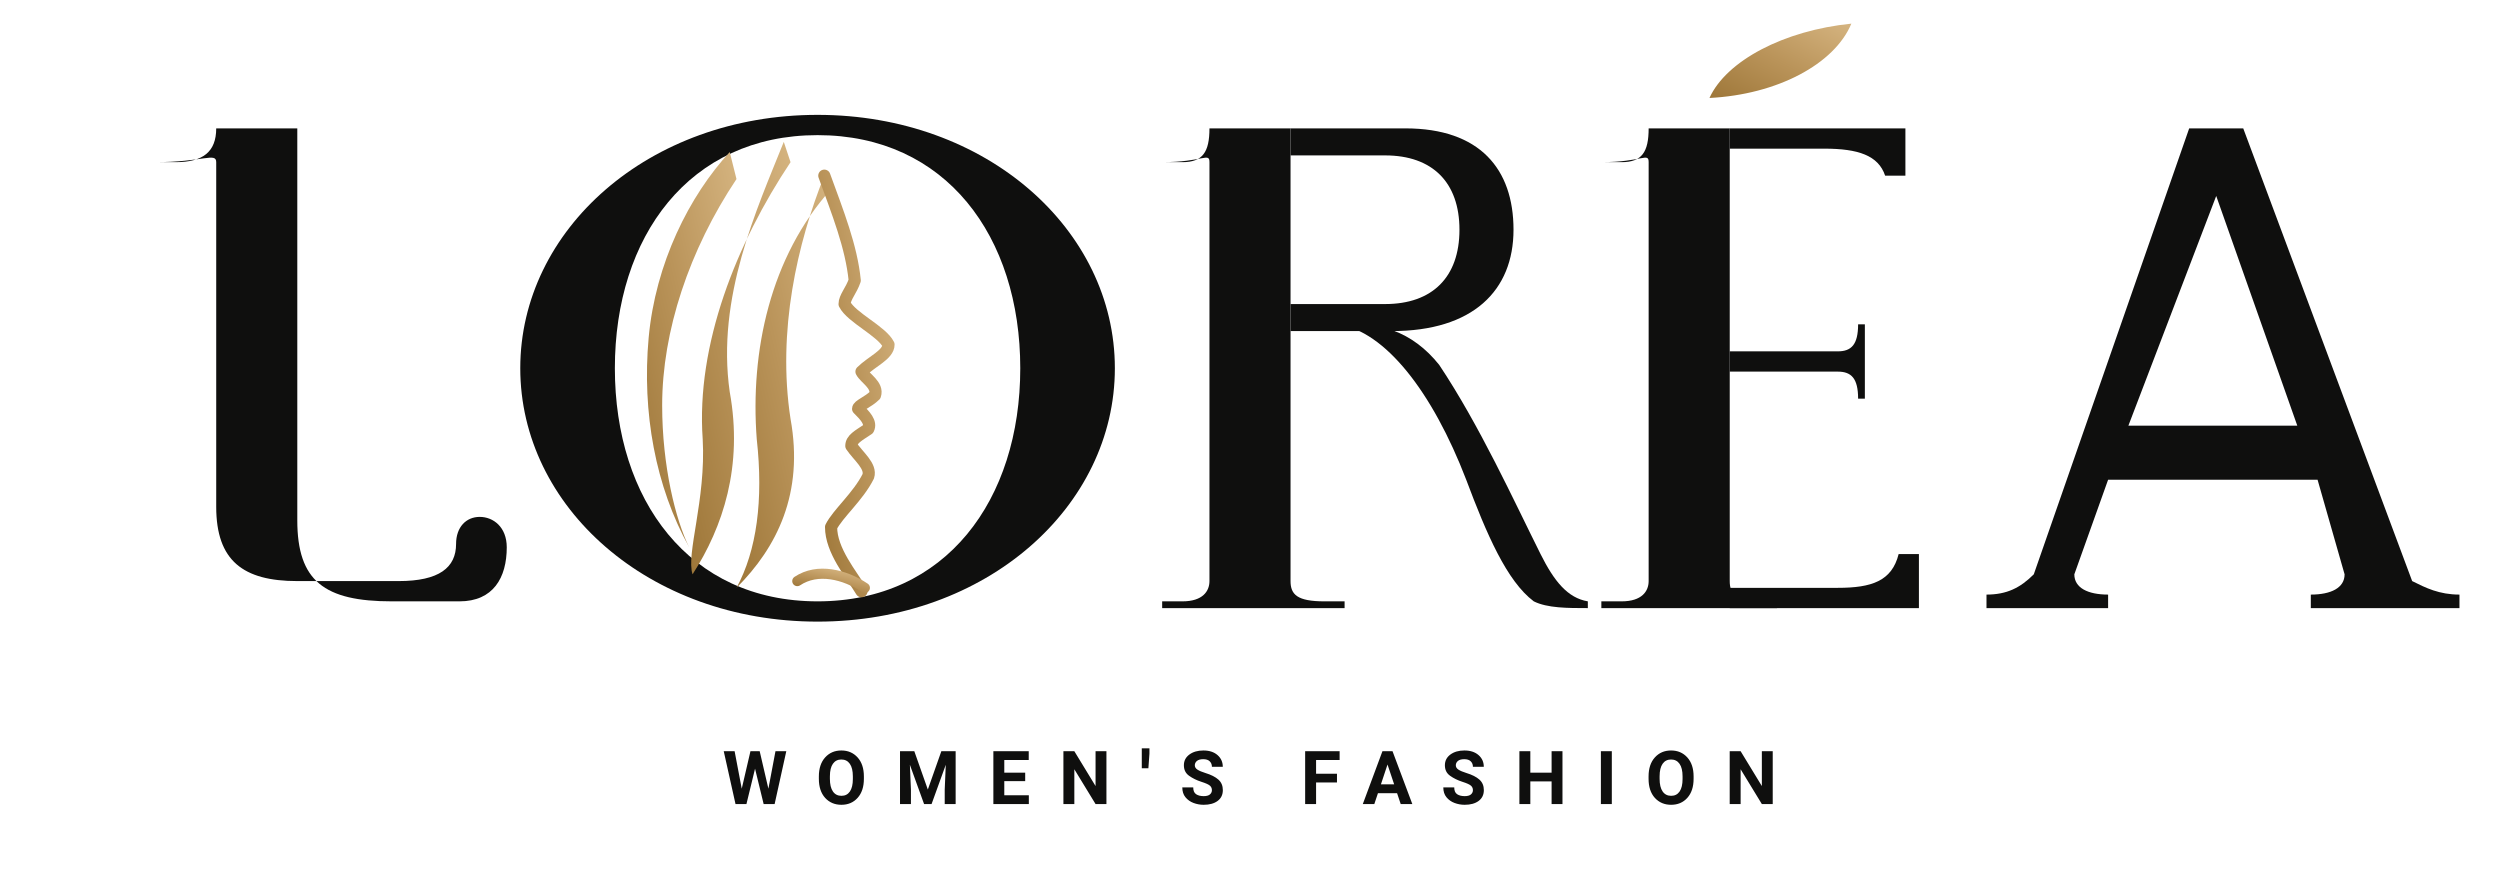
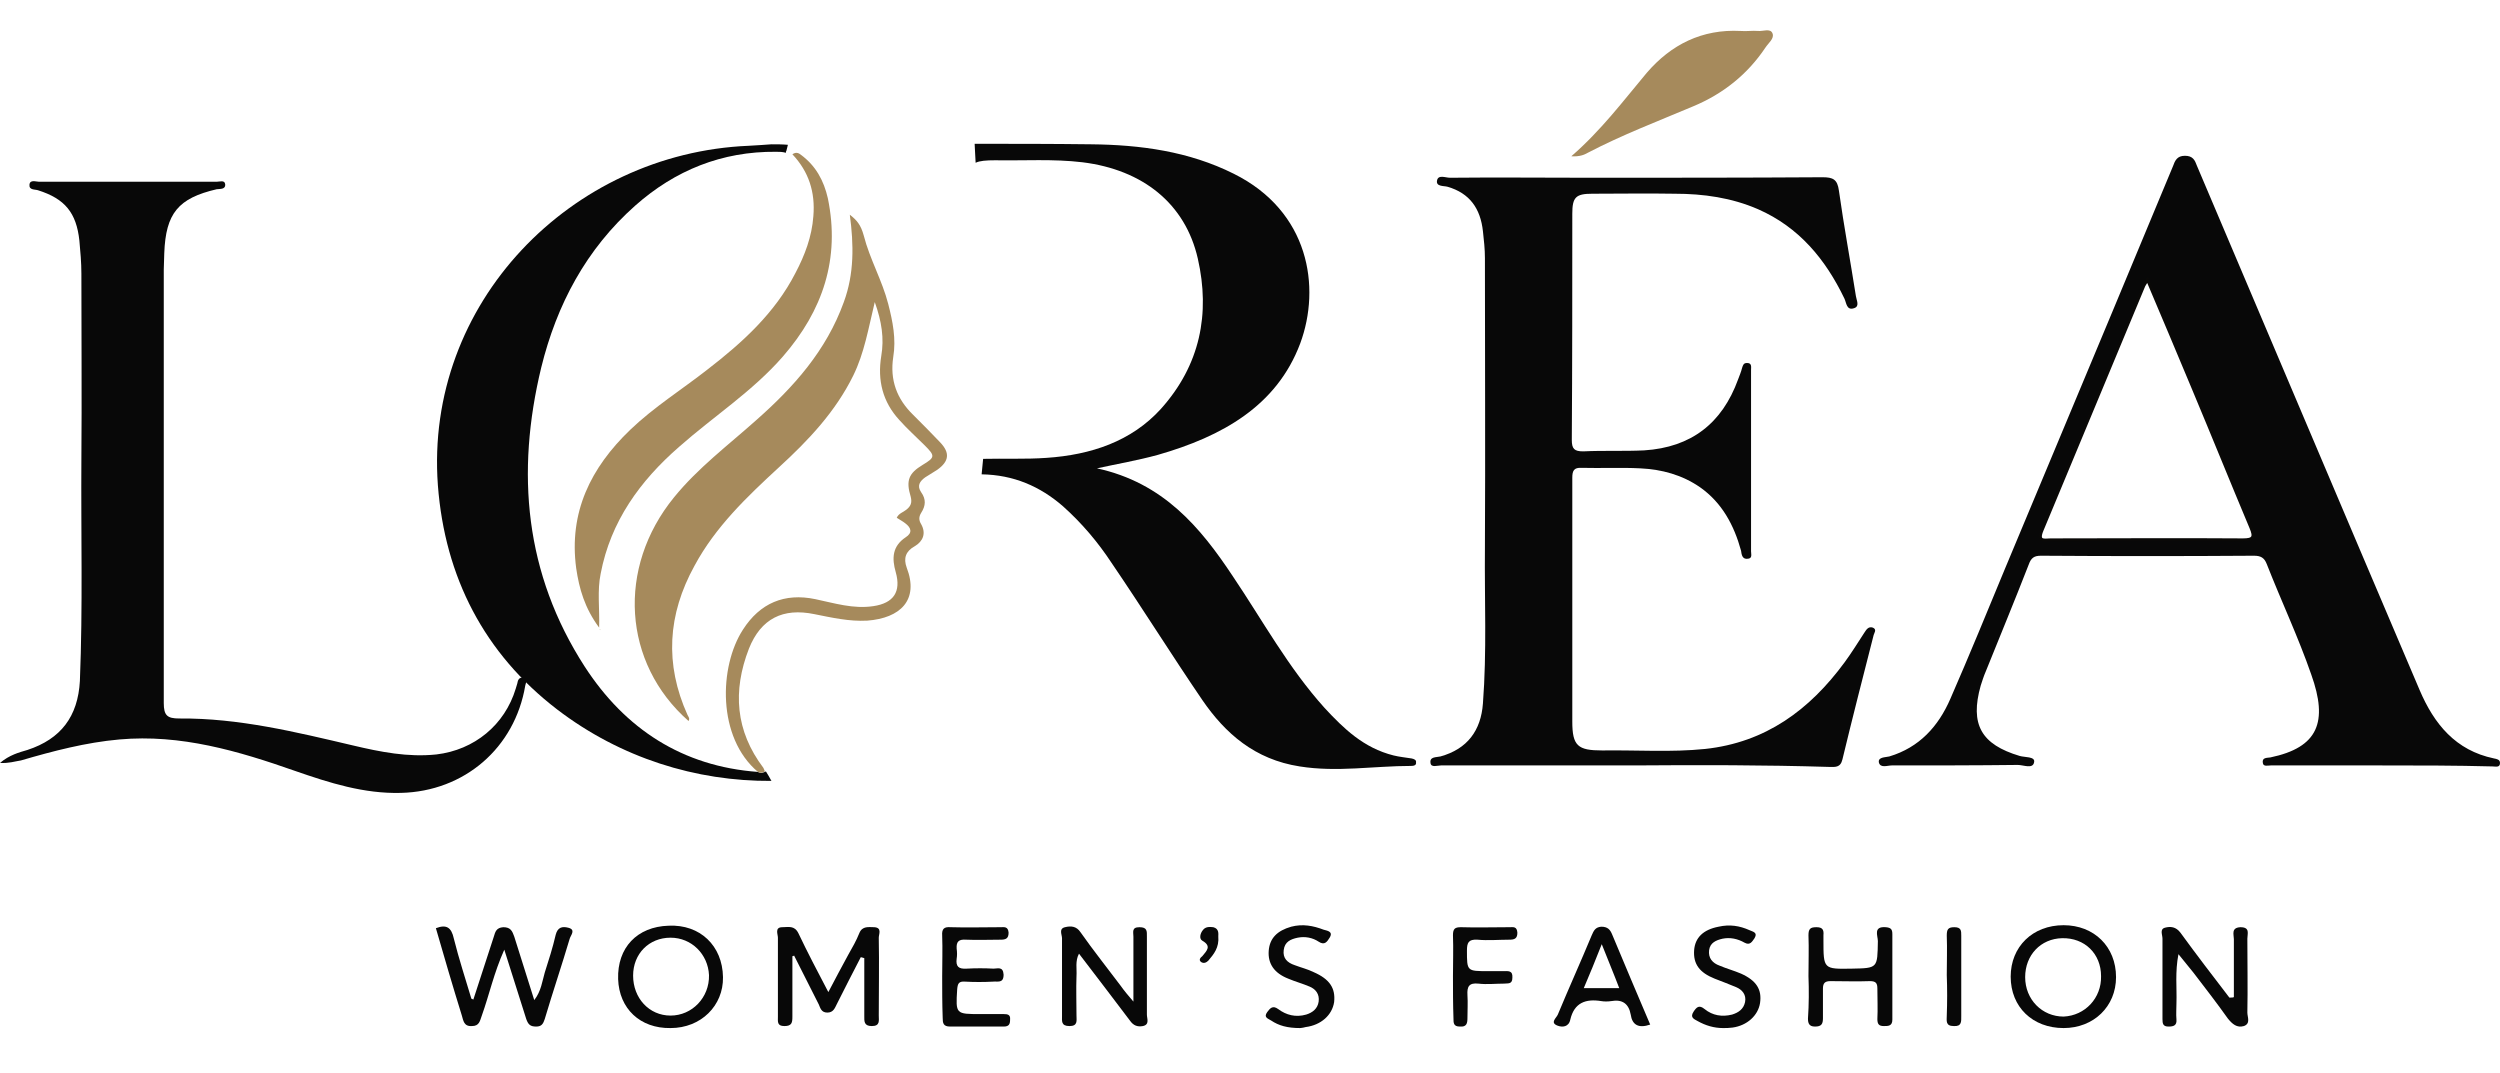
- <svg xmlns="http://www.w3.org/2000/svg" viewBox="0 0 740 260" width="100%" height="100%" fill="none">
-   <defs>
-     <linearGradient id="loreaGold_light" x1="0%" y1="100%" x2="100%" y2="0%">
-       <stop offset="0%" stop-color="#9E7739" />
-       <stop offset="50%" stop-color="#BA945A" />
-       <stop offset="100%" stop-color="#D5B480" />
-     </linearGradient>
-   </defs>
-   <g fill="#0F0F0E">
-     <path d="M 46,48 L 52,48 C 60,48 64,45 64,38 L 88,38 L 88,154 C 88,172 96,178 116,178 L 136,178 C 146,178 150,171 150,162 C 150,156 146,153 142,153 C 138,153 135,156 135,161 C 135,168 130,172 118,172 L 88,172 C 72,172 64,166 64,150 L 64,48 C 64,45 60,48 46,48 Z" />
+ <svg xmlns="http://www.w3.org/2000/svg" version="1.1" id="Layer_1" x="0px" y="0px" viewBox="0 0 500.7 214.9" enable-background="new 0 0 500.7 214.9" xml:space="preserve">
+   <g>
+     <path fill="#080808" d="M282.7,151.9c-1.2-0.2-2.4-0.3-3.6-0.6c-6-1.5-10-5.4-13.8-9.5c-7.3-8.1-12.4-17.5-18.4-26.4   c-6.5-9.8-13.9-18.7-27.2-21.6c4.1-0.9,8.2-1.6,12.2-2.7c12.9-3.7,23.8-9.8,28.5-22.3c4.2-11.3,1.8-26.5-13.3-34   c-9-4.5-18.7-5.8-28.6-5.9c-7.8-0.1-15.6-0.1-23.3-0.1c0.1,1.3,0.1,2.6,0.2,3.8c0.8-0.4,2.1-0.5,3.9-0.5   c5.8,0.1,11.7-0.3,17.5,0.4c12.1,1.5,20.6,8.3,23.1,19.3c2.5,11,0.5,21.3-7.4,30.1c-5.9,6.5-14,9.2-22.9,9.8   c-4.2,0.3-8.5,0.1-12.7,0.2c-0.1,1-0.2,2.1-0.3,3.1c6.4,0.1,11.7,2.4,16.3,6.4c3.8,3.4,7,7.2,9.7,11.3c6.2,9.1,12,18.4,18.2,27.5   c4.6,6.7,10.5,11.9,19.5,13.3c7.5,1.2,14.9-0.1,22.3-0.1c0.5,0,1.1-0.1,1-0.7C283.7,152.2,283.2,152,282.7,151.9z" />
+     <path fill="#080808" d="M153.4,154.5C153.3,154.5,153.3,154.5,153.4,154.5c-0.6,0.3-1.1,0.4-1.6,0.1   c-15.1-1.1-26.6-8.6-34.7-21.1c-12-18.6-13.8-38.8-8.7-59.9c3.1-12.6,9-23.7,18.8-32.4c8-7.1,17.4-10.9,28.2-10.8   c0.7,0,1.3,0,2,0.2c0-0.1,0-0.3,0.1-0.4c0.1-0.4,0.2-0.8,0.3-1.2c-1.1-0.1-2.2-0.1-3.3-0.1c-1.2,0.1-2.9,0.2-4.6,0.3   C114.4,30.7,85,60.7,87.7,97.2c1.4,18.4,9.3,33.7,23.9,44.9c12.7,9.7,27.8,14.4,42.9,14.3C154.1,155.7,153.8,155.1,153.4,154.5z" />
+     <path fill="#080808" d="M327.4,153.3c-12.9,0-25.9,0-38.8,0c-0.7,0-2,0.5-2.1-0.5c-0.2-1.3,1.2-1.1,2-1.3   c5.4-1.5,8.1-5.2,8.5-10.6c0.8-10.4,0.3-20.8,0.4-31.2c0.1-19.3,0-38.7,0-58c0-1.8-0.2-3.6-0.4-5.4c-0.5-4.5-2.6-7.6-7.1-8.9   c-0.7-0.2-2.3,0-2.1-1.2c0.2-1.3,1.7-0.6,2.6-0.6c9.2-0.1,18.4,0,27.7,0c15.6,0,31.3,0,46.9-0.1c2.1,0,3,0.4,3.3,2.7   c1,7.1,2.3,14.1,3.4,21.1c0.1,0.8,0.8,2-0.3,2.4c-1.6,0.6-1.6-1.1-2-1.9c-3.8-7.9-9.1-14.3-17.3-17.9c-5.3-2.3-10.9-3.1-16.7-3.1   c-5.5-0.1-11,0-16.5,0c-3.3,0-4,0.7-4,4c0,15.1,0,30.2-0.1,45.3c0,1.8,0.5,2.3,2.3,2.3c4.1-0.2,8.1,0,12.2-0.2   c9.4-0.6,15.6-5.4,18.8-14.2c0.3-0.8,0.6-1.5,0.8-2.3c0.2-0.6,0.3-1,1-1c1,0,0.8,0.8,0.8,1.4c0,12.1,0,24.2,0,36.3   c0,0.6,0.3,1.4-0.6,1.5c-1.2,0.2-1.3-0.9-1.4-1.6c-1.4-5.1-3.8-9.6-8.2-12.7c-3.6-2.5-7.7-3.6-12-3.8c-3.9-0.2-7.8,0-11.7-0.1   c-1.6-0.1-1.9,0.6-1.9,2c0,16.3,0,32.6,0,48.8c0,4.9,1.1,5.8,6,5.8c6.9-0.1,13.8,0.4,20.6-0.3c12.1-1.3,20.9-7.8,27.9-17.3   c1.4-1.9,2.7-4,4-6c0.4-0.6,0.8-1.3,1.7-1c0.9,0.4,0.2,1.1,0.1,1.7c-2.1,8.2-4.2,16.4-6.2,24.7c-0.4,1.7-1.5,1.5-2.6,1.5   C353.3,153.2,340.3,153.2,327.4,153.3C327.4,153.2,327.4,153.3,327.4,153.3z" />
+     <path fill="#080808" d="M476.8,153.3c-7.3,0-14.6,0-22,0c-0.6,0-1.5,0.3-1.6-0.5c-0.2-1.1,0.8-1,1.5-1.1c9.6-2,11.6-7.1,8.2-16.6   c-2.6-7.5-6-14.7-8.9-22.1c-0.5-1.3-1.2-1.7-2.6-1.7c-14.2,0.1-28.4,0.1-42.6,0c-1.4,0-2,0.4-2.5,1.8c-2.8,7.2-5.7,14.2-8.6,21.4   c-0.4,0.9-0.7,1.9-1,2.8c-2.2,7.8,0.1,11.8,7.8,14.1c1,0.3,3.1,0.1,2.9,1.2c-0.2,1.5-2.1,0.6-3.3,0.6c-8.4,0.1-16.8,0.1-25.2,0.1   c-0.9,0-2.3,0.6-2.6-0.6c-0.2-1.1,1.3-1,2.1-1.2c6-1.8,9.8-6,12.2-11.5c3.8-8.7,7.4-17.5,11-26.2c9.5-22.8,19.1-45.6,28.6-68.5   c1.7-4,3.3-8,5-12c0.4-1.1,0.8-2.1,2.4-2.1c1.6,0,2,0.9,2.4,2c10.9,25.6,21.7,51.2,32.6,76.8c4,9.4,8,18.8,12,28.2   c2.9,6.8,7.2,12.1,14.9,13.7c0.5,0.1,1.2,0.2,1.2,0.9c0,1-0.9,0.7-1.5,0.7C491.8,153.3,484.3,153.3,476.8,153.3z M430.1,56.1   c-0.3,0.5-0.5,0.7-0.7,1.1c-6.8,16.3-13.5,32.7-20.4,49c-1,2.3,0.5,1.9,1.7,1.9c12.8,0,25.7-0.1,38.5,0c2.1,0,2.4-0.5,1.6-2.4   c-3.9-9.3-7.8-18.7-11.6-28C436.3,70.5,433.2,63.4,430.1,56.1z" />
+     <path fill="#080808" d="M0,152.8c1.9-1.6,3.8-2.1,5.5-2.6c6.7-2.2,10.1-6.7,10.5-13.8c0.6-14.8,0.2-29.7,0.3-44.5   c0.1-12.4,0-24.7,0-37.1c0-2.2-0.2-4.4-0.4-6.6c-0.6-5.6-2.9-8.4-8.3-10.1c-0.6-0.2-1.8,0-1.7-1.1c0.1-1.1,1.3-0.6,1.9-0.6   c11.9,0,23.7,0,35.6,0c0.6,0,1.6-0.4,1.7,0.5c0.1,1.1-1.1,0.9-1.7,1c-7.7,1.8-10.2,4.8-10.5,12.8c0,1.1-0.1,2.2-0.1,3.3   c0,28.9,0,57.8,0,86.8c0,2.5,0.7,3.1,3.1,3.1c11.9-0.1,23.3,2.7,34.8,5.4c5.5,1.3,11,2.4,16.7,1.8c7.6-0.9,13.7-5.9,15.9-13.2   c0.1-0.3,0.2-0.7,0.3-1c0.1-0.7,0.4-1.4,1.3-1.1c0.9,0.3,0.4,0.9,0.3,1.5c-2.1,12.5-12.2,21.2-24.9,21.5   c-7.4,0.2-14.3-2-21.2-4.4c-11.4-4-22.9-7.4-35.2-6.3c-6.7,0.6-13.2,2.3-19.7,4.2C2.9,152.5,1.8,152.9,0,152.8z" />
+     <path fill="#A68A5C" d="M314.7,31.3c6-5.2,10.4-11.1,15.1-16.7c4.9-5.7,11.1-8.8,18.8-8.4c1.2,0.1,2.4-0.1,3.5,0   c1,0.1,2.5-0.6,2.9,0.5c0.4,1-0.8,1.9-1.4,2.8c-3.6,5.4-8.5,9.3-14.5,11.8c-7.1,3-14.2,5.7-21.1,9.3   C317.3,31,316.4,31.4,314.7,31.3z" />
+     <path fill="#080808" d="M94.8,200.2c1.4-4.2,2.7-8.4,4.1-12.6c0.3-1,0.5-1.8,1.9-1.9c1.5,0,1.8,0.8,2.2,1.9   c1.3,4.1,2.6,8.2,4,12.7c1.4-1.8,1.6-3.8,2.1-5.5c0.8-2.5,1.6-5,2.2-7.6c0.4-1.5,1.3-1.7,2.5-1.4c1.6,0.4,0.5,1.5,0.3,2.2   c-1.6,5.4-3.4,10.7-5,16.1c-0.3,0.9-0.6,1.5-1.7,1.5c-1.2,0-1.6-0.4-2-1.5c-1.4-4.4-2.8-8.9-4.4-13.9c-2.1,4.7-3,9-4.5,13.2   c-0.4,1.1-0.5,2.1-2,2.1c-1.6,0.1-1.7-1.1-2-2.1c-1.8-5.8-3.5-11.6-5.2-17.5c2.1-0.8,3.1-0.2,3.6,2.1c1,4,2.3,8,3.5,12   C94.5,200.1,94.7,200.1,94.8,200.2z" />
+     <path fill="#080808" d="M158.7,191.5c0,4,0,8.1,0,12.1c0,1.2-0.1,1.9-1.6,1.9c-1.5,0-1.3-0.9-1.3-1.9c0-5.3,0-10.6,0-15.8   c0-0.7-0.7-2.1,0.9-2.1c1.2,0,2.4-0.4,3.2,1.2c1.8,3.8,3.8,7.6,6,11.8c1.4-2.7,2.7-5.1,4-7.5c0.8-1.4,1.6-2.8,2.2-4.3   c0.6-1.5,1.9-1.2,3-1.2c1.6,0.1,0.9,1.4,0.9,2.1c0.1,5.2,0,10.4,0,15.6c0,1,0.3,2.1-1.4,2.1c-1.6,0-1.5-1-1.5-2   c0-3.9,0-7.7,0-11.6c-0.2-0.1-0.4-0.1-0.7-0.2c-1.6,3.1-3.2,6.2-4.8,9.4c-0.4,0.8-0.7,1.7-1.9,1.7c-1.2,0-1.4-0.9-1.7-1.6   c-1.7-3.3-3.3-6.6-5-9.9C159.1,191.4,158.9,191.5,158.7,191.5z" />
+     <path fill="#080808" d="M227,200.6c0-4.7,0-8.9,0-13c0-0.9-0.4-1.9,1.2-1.9c1.6,0,1.5,0.8,1.5,1.9c0,5.2,0,10.4,0,15.6   c0,0.8,0.6,2-0.8,2.3c-1.1,0.2-1.9-0.1-2.6-1.1c-3.3-4.4-6.7-8.8-10.2-13.4c-0.8,1.5-0.4,3-0.5,4.5c-0.1,2.6,0,5.3,0,7.9   c0,1,0.3,2.1-1.4,2.1c-1.7,0-1.5-1-1.5-2c0-5.2,0-10.4,0-15.6c0-0.7-0.7-1.9,0.6-2.2c1.2-0.3,2.3-0.2,3.1,1   c2.6,3.7,5.4,7.2,8.1,10.8C225.2,198.5,225.9,199.3,227,200.6z" />
+     <path fill="#080808" d="M447.4,199.7c0-3.9,0-7.8,0-11.6c0-0.9-0.6-2.3,1.3-2.4c2,0,1.4,1.3,1.4,2.3c0,4.9,0.1,9.9,0,14.8   c0,0.9,0.7,2.2-0.7,2.7c-1.4,0.4-2.3-0.4-3.2-1.5c-2.2-3.1-4.6-6.2-6.9-9.2c-0.9-1.1-1.8-2.2-3-3.7c-0.7,3.6-0.3,6.7-0.4,9.8   c0,1.1-0.1,2.2,0,3.3c0.1,1.2-0.6,1.4-1.6,1.4c-1.1,0-1.2-0.6-1.2-1.5c0-3.7,0-7.3,0-11c0-1.7,0-3.4,0-5.1c0-0.8-0.6-1.9,0.5-2.2   c1.1-0.3,2.2-0.2,3.1,1c3.2,4.4,6.5,8.7,9.8,13C447,199.8,447.2,199.8,447.4,199.7z" />
+     <path fill="#080808" d="M413.3,205.9c-6.2,0-10.6-4.2-10.6-10.3c0-6,4.4-10.3,10.6-10.3c6.1,0,10.5,4.3,10.5,10.4   C423.8,201.6,419.3,205.9,413.3,205.9z M420.8,195.5c0-4.5-3.3-7.7-7.8-7.6c-4.3,0.1-7.4,3.4-7.4,7.8c0,4.5,3.4,7.9,7.7,7.9   C417.6,203.4,420.9,199.9,420.8,195.5z" />
+     <path fill="#080808" d="M144.8,195.7c0.1,5.7-4.4,10.2-10.5,10.2c-6.1,0.1-10.3-3.9-10.5-9.8c-0.2-6.3,3.8-10.5,10.1-10.7   C140.2,185.1,144.7,189.4,144.8,195.7z M134.3,187.8c-4.3,0-7.5,3.2-7.5,7.6c0,4.5,3.2,8,7.5,8c4.3,0,7.8-3.6,7.7-8.1   C141.8,191.1,138.5,187.8,134.3,187.8z" />
+     <path fill="#080808" d="M362.2,195.5c0-2.7,0.1-5.5,0-8.2c0-1.3,0.4-1.6,1.6-1.6c1.2,0,1.5,0.5,1.4,1.6c0,0.3,0,0.7,0,1   c0,5.8,0,5.8,5.7,5.7c5.2-0.1,5.1-0.1,5.2-5.5c0-1.1-1-3,1.6-2.8c1,0.1,1.3,0.4,1.3,1.4c0,5.7,0,11.4,0,17.1   c0,1.3-0.8,1.3-1.7,1.3c-1,0-1.3-0.4-1.3-1.4c0.1-2,0-4.1,0-6.1c0-1.1-0.3-1.5-1.5-1.5c-2.6,0.1-5.3,0-7.9,0   c-1.1,0-1.5,0.4-1.5,1.5c0,2,0,3.9,0,5.9c0,1.2-0.3,1.7-1.6,1.7c-1.2,0-1.4-0.7-1.4-1.6C362.3,201.1,362.3,198.3,362.2,195.5   C362.3,195.5,362.3,195.5,362.2,195.5z" />
+     <path fill="#080808" d="M188.7,195.6c0-2.7,0.1-5.5,0-8.2c-0.1-1.4,0.4-1.8,1.7-1.7c3.3,0.1,6.7,0,10,0c0.7,0,1.5-0.2,1.6,1.1   c0,1.2-0.6,1.4-1.6,1.4c-2.3,0-4.6,0.1-6.9,0c-1.4-0.1-2,0.3-1.9,1.8c0.1,0.7,0.1,1.4,0,2c-0.2,1.6,0.4,2.1,2,2   c1.8-0.1,3.6-0.1,5.4,0c0.8,0,1.9-0.5,2,1.2c0,1.8-1.2,1.3-2.1,1.4c-1.9,0.1-3.8,0.1-5.6,0c-1.3-0.1-1.5,0.4-1.6,1.6   c-0.3,4.9-0.3,4.9,4.7,4.9c1.5,0,3.1,0,4.6,0c0.8,0,1.4,0.1,1.3,1.1c0,0.9-0.2,1.4-1.3,1.4c-3.6,0-7.2,0-10.7,0   c-1.4,0-1.5-0.7-1.5-1.8C188.7,201.1,188.7,198.3,188.7,195.6C188.7,195.6,188.7,195.6,188.7,195.6z" />
+     <path fill="#080808" d="M330.5,205.2c-2.3,0.8-3.6,0.1-3.9-2c-0.4-2.2-1.7-3.1-3.9-2.7c-0.7,0.1-1.4,0.1-2,0   c-3.1-0.5-5.4,0.3-6.2,3.7c-0.3,1.5-1.6,1.6-2.6,1.2c-1.5-0.6-0.2-1.5,0.1-2.2c2.2-5.3,4.6-10.6,6.8-15.9   c0.4-0.9,0.7-1.6,1.9-1.7c1.3,0,1.8,0.6,2.2,1.6C325.4,193.2,327.9,199.1,330.5,205.2z M320.8,189.1c-1.3,3.3-2.4,6-3.6,8.8   c2.4,0,4.6,0,7.1,0C323.2,195,322.1,192.4,320.8,189.1z" />
+     <path fill="#080808" d="M260.4,205.9c-2.6,0-4.3-0.5-5.8-1.5c-0.6-0.4-1.6-0.6-0.8-1.7c0.6-0.8,1.1-1.4,2.2-0.6   c1.6,1.2,3.5,1.7,5.6,1.1c1.3-0.4,2.3-1.2,2.5-2.6c0.2-1.5-0.6-2.5-1.8-3c-1.4-0.6-2.9-1-4.3-1.6c-2.8-1.1-4.1-3-3.9-5.6   c0.2-2.5,1.7-4,4.5-4.8c2.3-0.6,4.4-0.2,6.5,0.6c0.6,0.2,2,0.3,1.2,1.6c-0.5,0.8-1,1.6-2.2,0.8c-1.2-0.8-2.7-1.1-4.2-0.8   c-1.4,0.3-2.6,0.8-2.8,2.5c-0.2,1.6,0.7,2.5,2.2,3c1.3,0.5,2.6,0.8,3.8,1.4c3.2,1.4,4.4,3.2,4.1,6c-0.4,2.6-2.6,4.6-5.7,5   C260.8,205.9,260.2,205.9,260.4,205.9z" />
+     <path fill="#080808" d="M345.1,205.9c-1.8,0-3.5-0.5-5.1-1.4c-0.7-0.4-1.6-0.7-0.8-1.9c0.6-0.9,1.1-1.4,2.2-0.5   c1.6,1.3,3.5,1.6,5.5,1.1c1.3-0.4,2.3-1.1,2.6-2.5c0.3-1.5-0.6-2.5-1.8-3c-1.4-0.6-2.8-1.1-4.3-1.7c-3-1.2-4.3-2.9-4.1-5.7   c0.2-2.5,1.8-4.1,4.9-4.7c2.2-0.5,4.2-0.2,6.2,0.7c0.6,0.3,1.7,0.4,1,1.6c-0.5,0.7-0.9,1.5-2,0.9c-1.4-0.8-2.9-1.1-4.4-0.8   c-1.3,0.3-2.5,0.8-2.7,2.3c-0.2,1.6,0.7,2.6,2.1,3.1c1.4,0.6,2.9,1,4.3,1.6c3.1,1.4,4.2,3.2,3.8,5.9c-0.4,2.5-2.6,4.5-5.5,4.9   C346.3,205.9,345.7,205.9,345.1,205.9z" />
+     <path fill="#080808" d="M291,195.5c0-2.7,0.1-5.5,0-8.2c0-1.3,0.4-1.6,1.6-1.6c3.2,0.1,6.5,0,9.7,0c0.8,0,1.5-0.2,1.6,1.1   c0,1.2-0.6,1.4-1.6,1.4c-2.1,0-4.3,0.2-6.4,0c-1.8-0.1-2.1,0.6-2.1,2.2c0,4.1,0,4.1,4.2,4.1c1,0,2,0,3.1,0c0.9,0,1.9-0.2,1.8,1.3   c0,1.4-0.9,1.1-1.7,1.2c-1.7,0-3.4,0.2-5.1,0c-1.9-0.2-2.3,0.6-2.2,2.3c0.1,1.5,0,3.1,0,4.6c0,1.1-0.2,1.8-1.5,1.7   c-1.3,0-1.3-0.7-1.3-1.7C291,201.1,291,198.3,291,195.5C291,195.5,291,195.5,291,195.5z" />
+     <path fill="#080808" d="M389.9,195.3c0-2.6,0.1-5.3,0-7.9c0-1.2,0.2-1.7,1.5-1.7c1.4,0,1.4,0.7,1.4,1.7c0,5.4,0,10.7,0,16.1   c0,1.1,0.1,2.1-1.5,2c-1.7,0-1.4-1.1-1.4-2.1C390,200.7,390,198,389.9,195.3C390,195.3,390,195.3,389.9,195.3z" />
+     <path fill="#080808" d="M244,187.5c0.2,2.3-0.9,3.6-2,4.9c-0.4,0.4-0.9,0.6-1.4,0.3c-0.6-0.4-0.2-0.9,0.2-1.2   c0.9-1.1,1.9-2,0-3.1c-0.7-0.4-0.4-1.5,0.1-2.1c0.5-0.7,1.3-0.7,2.1-0.6C244.2,186,244,187.1,244,187.5z" />
+     <path fill="#A68A5C" d="M151.8,154.6c-8.2-6.9-7.8-21.1-3-28.5c3.4-5.3,8.3-7.4,14.5-6.1c3.8,0.8,7.6,2,11.6,1.4   c4.1-0.6,5.6-2.9,4.5-6.8c-0.8-2.8-0.7-5.2,2-7c1.4-0.9,1.1-1.9-0.1-2.8c-0.5-0.4-1.1-0.7-1.7-1.1c0.4-0.9,1.3-1.1,1.9-1.6   c0.9-0.7,1.2-1.4,0.9-2.6c-1-3.3-0.4-4.7,2.4-6.4c2.5-1.5,2.5-1.8,0.4-3.9c-1.7-1.7-3.5-3.3-5.1-5.1c-3.3-3.6-4.4-7.9-3.6-12.8   c0.6-3.5,0.1-6.9-1.3-10.8c-1.3,5.4-2.1,10.2-4.3,14.7c-3.6,7.3-9,13-14.9,18.4c-6.4,5.9-12.7,11.9-16.9,19.7   c-5.4,9.8-6,19.7-1.4,29.9c0.2,0.4,0.5,0.7,0.2,1.2c-13.2-11.6-14.4-30.7-2.9-44.8c4.8-5.9,10.8-10.4,16.4-15.4   c7.6-6.7,14.1-14,17.6-23.7c2.1-5.7,2-11.5,1.2-17.5c1.4,1.1,2.2,2,2.8,4.2c1.2,4.7,3.7,9,4.9,13.7c0.9,3.5,1.6,7,1,10.6   c-0.7,4.6,0.7,8.4,4,11.6c1.8,1.8,3.6,3.6,5.4,5.5c2,2.1,1.8,3.8-0.6,5.5c-0.8,0.5-1.6,1-2.4,1.5c-1.1,0.8-1.7,1.7-0.8,3   c1,1.4,0.9,2.7,0,4.1c-0.5,0.8-0.5,1.5,0,2.3c1,1.8,0.4,3.4-1.3,4.4c-1.8,1-2.3,2.4-1.6,4.3c2.5,6.5-1.3,10.1-7.9,10.6   c-3.6,0.2-7.1-0.6-10.6-1.3c-6.3-1.3-10.7,0.9-13.1,6.9c-3.3,8.5-2.7,16.5,2.9,23.9c0.1,0.2,0.2,0.5,0.3,0.7   C152.8,154.7,152.3,154.9,151.8,154.6z" />
+     <path fill="#A68A5C" d="M160.4,31c3,2.2,4.6,5.2,5.4,8.7c2.5,12.1-1,22.5-9,31.7c-6.1,7-13.9,12-20.8,18.1   c-7.8,6.8-13.7,14.9-15.7,25.4c-0.7,3.4-0.2,6.8-0.3,10.8c-2.9-3.9-4-7.8-4.6-11.9c-1.5-11.2,2.9-20.1,10.8-27.7   c4.8-4.6,10.4-8.1,15.5-12.1c7-5.4,13.5-11.3,17.6-19.3c1.9-3.6,3.3-7.3,3.6-11.4c0.4-4.8-0.9-8.9-4.2-12.4   C159.3,30.5,159.8,30.5,160.4,31z" />
+     <path fill="none" stroke="#0A0907" stroke-width="0.543" stroke-miterlimit="10" d="M430.1,56.1c3.1,7.3,6.1,14.4,9.1,21.6   c3.9,9.3,7.7,18.7,11.6,28c0.8,1.9,0.5,2.4-1.6,2.4c-12.8-0.1-25.7,0-38.5,0c-1.2,0-2.7,0.5-1.7-1.9c6.8-16.3,13.6-32.7,20.4-49   C429.6,56.8,429.8,56.6,430.1,56.1z" />
+     <polygon fill="#A68A5C" points="120.1,126.1 120.2,126 120.2,126.2" />
  </g>
-   <g>
-     <path fill="#0F0F0E" fill-rule="evenodd" d="       M 242,34       C 292,34 330,68 330,109       C 330,150 292,184 242,184       C 192,184 154,150 154,109       C 154,68 192,34 242,34 Z       M 242,40       C 204,40 182,70 182,109       C 182,148 204,178 242,178       C 280,178 302,148 302,109       C 302,70 280,40 242,40 Z     " />
-     <path fill="url(#loreaGold_light)" d="       M 216,45       C 204,58 194,78 192,100       C 190,122 194,144 204,162       C 200,154 196,138 196,120       C 196,98 204,74 218,53 Z     " />
-     <path fill="url(#loreaGold_light)" d="       M 232,42       C 224,62 212,88 216,116       C 220,138 214,156 205,170       C 203,164 209,148 208,130       C 206,102 218,72 234,48 Z     " />
-     <path fill="url(#loreaGold_light)" d="       M 244,52       C 236,72 230,98 234,124       C 238,146 230,162 218,174       C 224,163 226,148 224,130       C 222,104 228,76 246,56 Z     " />
-     <path d="       M 244,52       C 248,63 252,73 253,83       C 252,86 250,88 250,90       C 252,94 261,98 263,102       C 263,105 258,107 255,110       C 256,112 260,114 259,117       C 257,119 254,120 254,121       C 256,123 258,125 257,127       C 254,129 252,130 252,132       C 254,135 258,138 257,141       C 254,147 248,152 246,156       C 246,163 252,170 255,175     " fill="none" stroke="url(#loreaGold_light)" stroke-width="3.6" stroke-linecap="round" stroke-linejoin="round" />
-     <path d="M 236,172 C 242,168 250,170 256,174" fill="none" stroke="url(#loreaGold_light)" stroke-width="3" stroke-linecap="round" />
-   </g>
-   <g fill="#0F0F0E">
-     <path d="M 344,48 L 350,48 C 356,48 358,45 358,38 L 382,38 L 382,172 C 382,176 384,178 392,178 L 398,178 L 398,180 L 344,180 L 344,178 L 350,178 C 356,178 358,175 358,172 L 358,48 C 358,45 356,48 344,48 Z" />
-     <path fill-rule="evenodd" d="       M 382,38 L 416,38 C 438,38 448,50 448,68 C 448,86 436,98 412,98 L 382,98 Z       M 382,46 L 382,90 L 410,90 C 424,90 432,82 432,68 C 432,54 424,46 410,46 Z     " />
-     <path d="       M 396,96       C 410,98 424,116 434,142       C 440,158 446,172 454,178       C 458,180 464,180 470,180       L 470,178       C 464,177 460,172 456,164       C 448,148 438,126 426,108       C 418,98 408,95 396,96 Z     " />
-   </g>
-   <g>
-     <g fill="#0F0F0E">
-       <path d="M 474,48 L 480,48 C 486,48 488,45 488,38 L 512,38 L 512,172 C 512,176 514,178 522,178 L 526,178 L 526,180 L 474,180 L 474,178 L 480,178 C 486,178 488,175 488,172 L 488,48 C 488,45 486,48 474,48 Z" />
-       <path d="M 512,38 L 564,38 L 564,52 L 558,52 C 556,46 550,44 540,44 L 512,44 Z" />
-       <path d="M 512,104 L 544,104 C 548,104 550,102 550,96 L 552,96 L 552,118 L 550,118 C 550,112 548,110 544,110 L 512,110 Z" />
-       <path d="M 512,174 L 544,174 C 554,174 560,172 562,164 L 568,164 L 568,180 L 512,180 Z" />
-     </g>
-     <path fill="url(#loreaGold_light)" d="M 506,29 C 511,18 528,9 548,7 C 543,19 526,28 506,29 Z" />
-   </g>
-   <g fill="#0F0F0E">
-     <path fill-rule="evenodd" d="       M 650,38       L 664,38       L 714,172 C 718,174 722,176 728,176 L 728,180 L 684,180 L 684,176 C 690,176 694,174 694,170 L 686,142       L 624,142       L 614,170 C 614,174 618,176 624,176 L 624,180 L 588,180 L 588,176 C 594,176 598,174 602,170       L 648,38 Z       M 630,126       L 680,126       L 656,58 Z     " />
-   </g>
-   <text x="370" y="238" fill="#0F0F0E" font-family="'Plus Jakarta Sans', -apple-system, BlinkMacSystemFont, 'Segoe UI', Roboto, sans-serif" font-size="22" font-weight="700" letter-spacing="0.38em" text-anchor="middle">WOMEN'S FASHION</text>
</svg>
